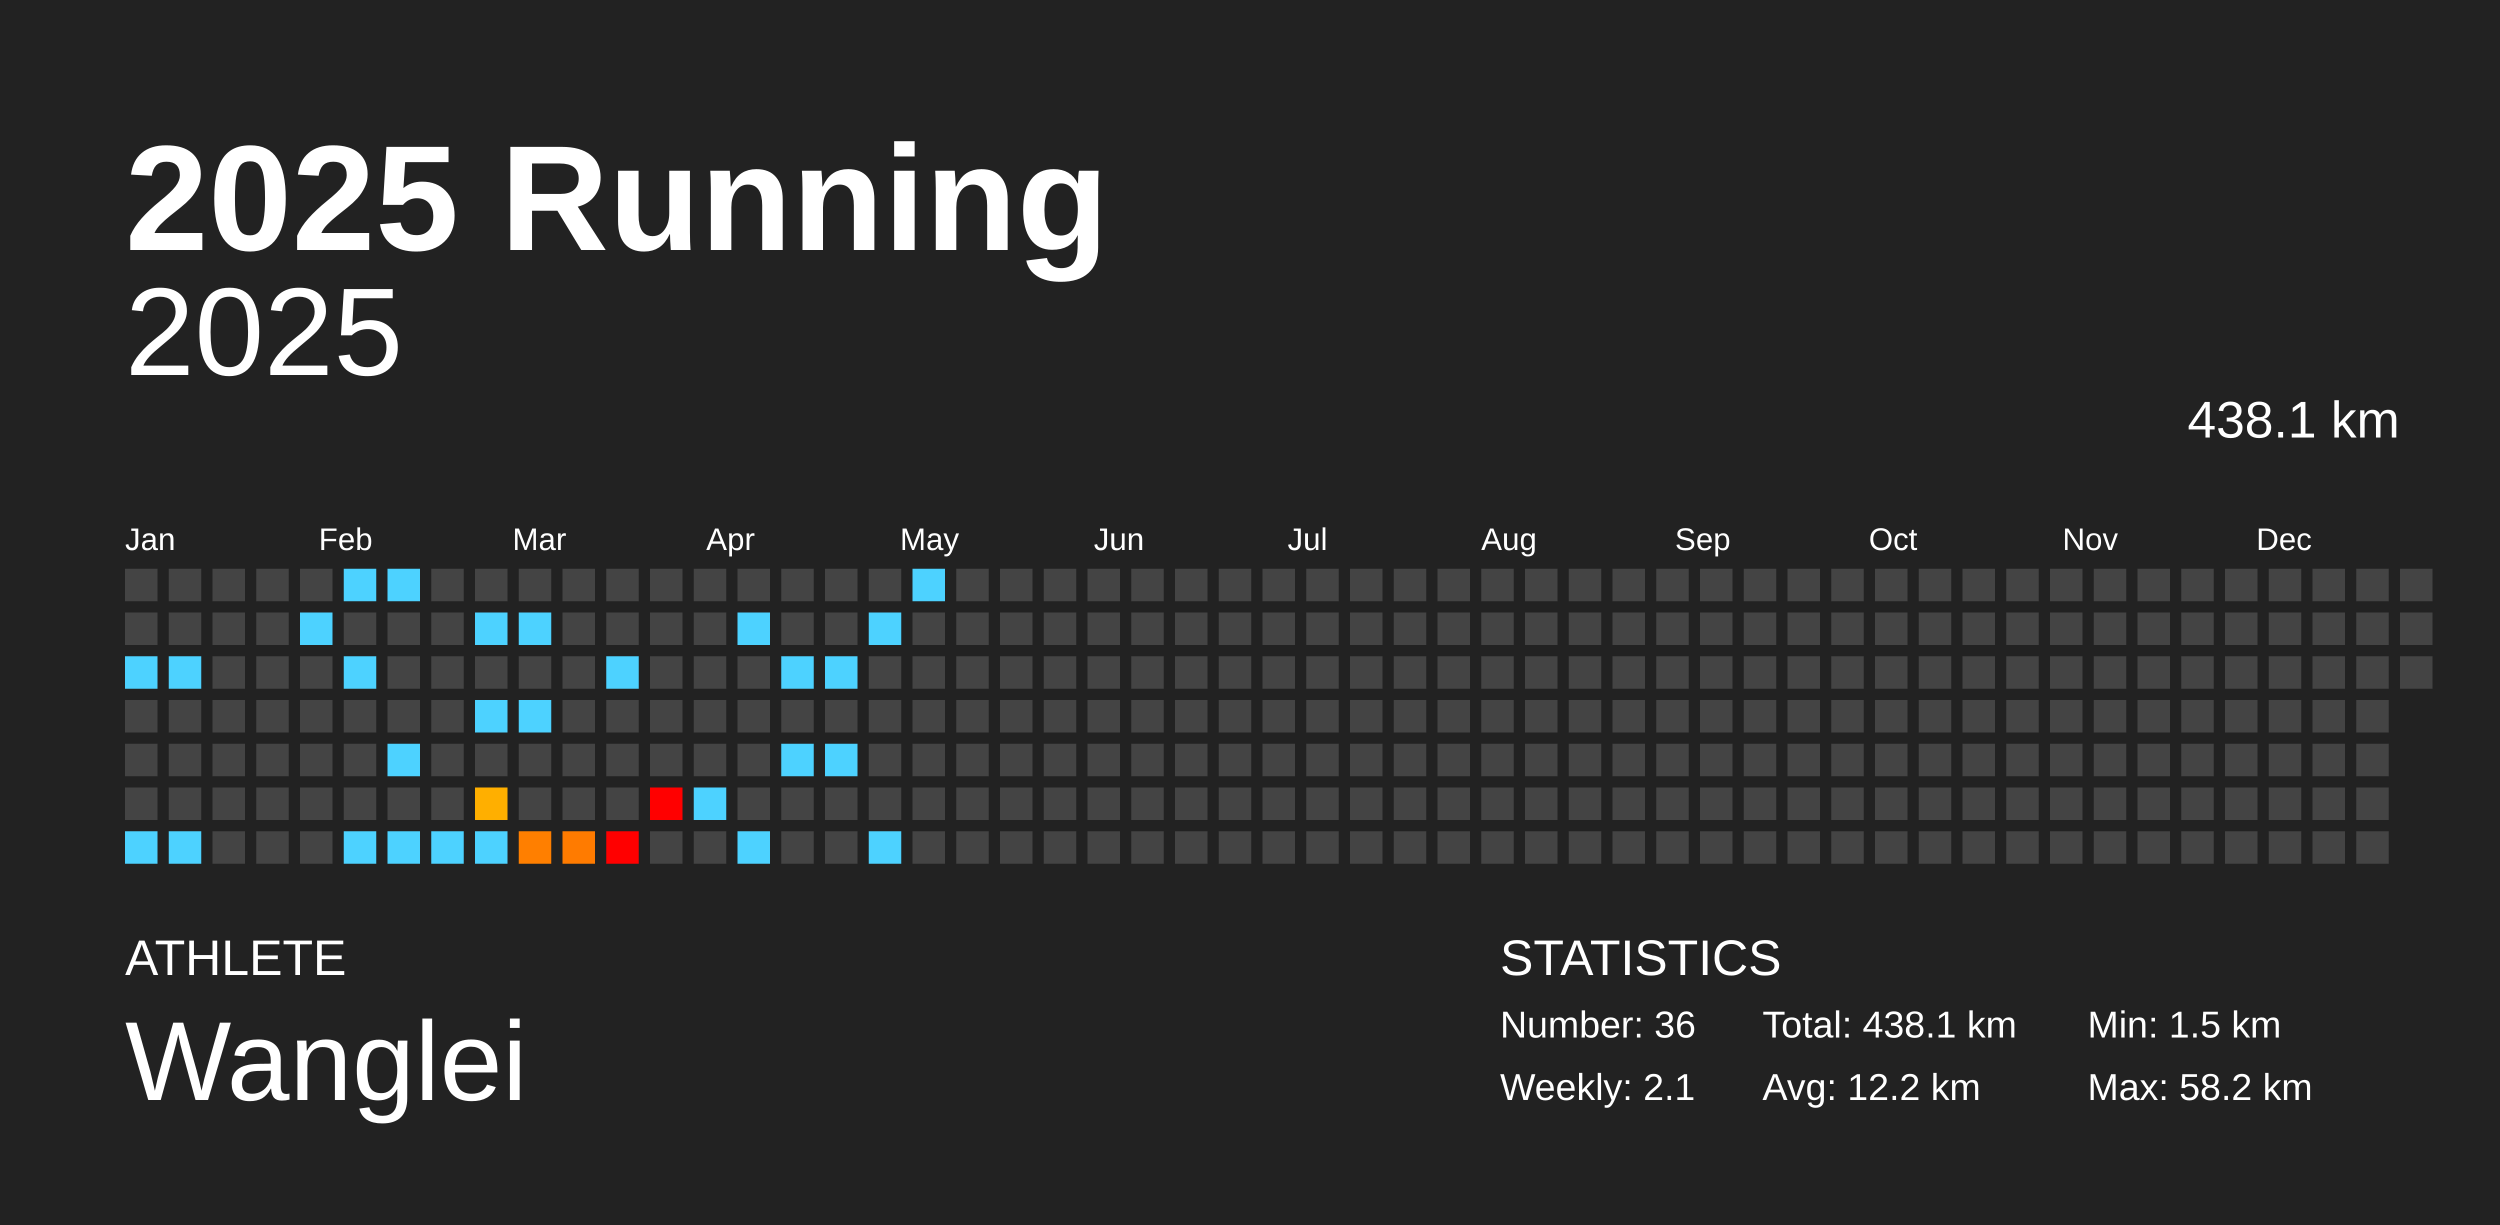
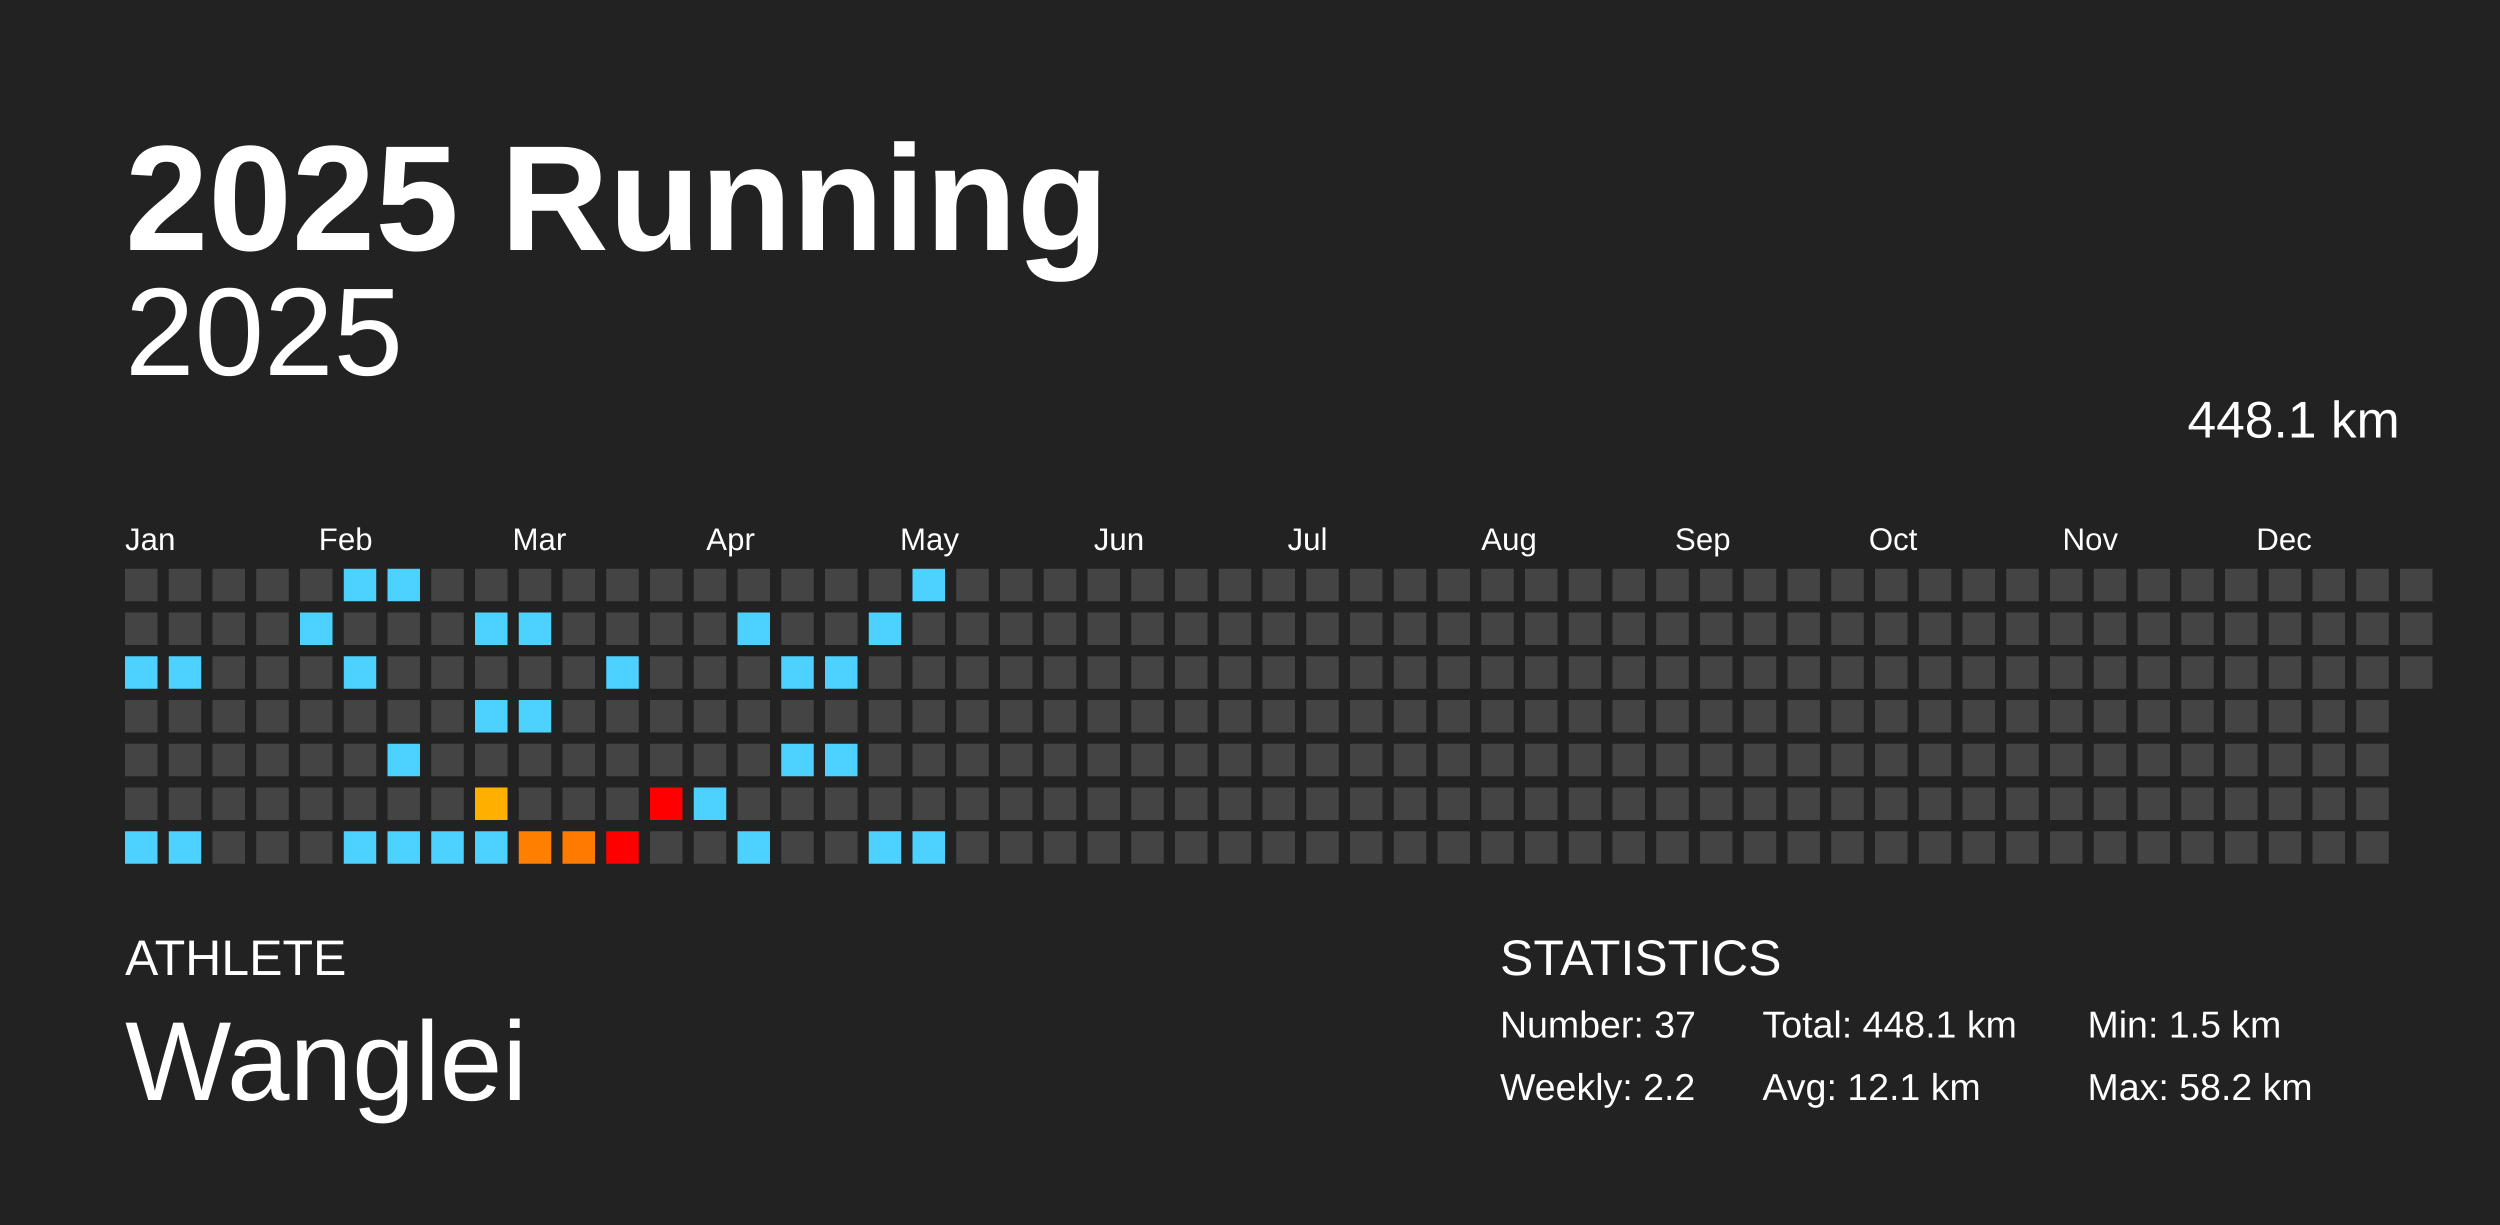
<svg xmlns="http://www.w3.org/2000/svg" baseProfile="full" height="98mm" version="1.1" viewBox="0,0,200,98" width="200mm">
  <defs />
  <rect fill="#222222" height="98" width="200" x="0" y="0" />
  <text fill="#FFFFFF" style="font-size:12px; font-family:Arial; font-weight:bold;" x="10" y="20">2025 Running</text>
  <text fill="#FFFFFF" style="font-size:4px; font-family:Arial" x="10" y="78">ATHLETE</text>
  <text fill="#FFFFFF" style="font-size:9px; font-family:Arial" x="10" y="88">Wanglei</text>
  <text fill="#FFFFFF" style="font-size:4px; font-family:Arial" x="120" y="78">STATISTICS</text>
-   <text fill="#FFFFFF" style="font-size:3px; font-family:Arial" x="120" y="83">Number: 36</text>
-   <text fill="#FFFFFF" style="font-size:3px; font-family:Arial" x="120" y="88">Weekly: 2.1</text>
-   <text fill="#FFFFFF" style="font-size:3px; font-family:Arial" x="141" y="83">Total: 438.1 km</text>
-   <text fill="#FFFFFF" style="font-size:3px; font-family:Arial" x="141" y="88">Avg: 12.2 km</text>
+   <text fill="#FFFFFF" style="font-size:3px; font-family:Arial" x="120" y="83">Number: 37</text>
+   <text fill="#FFFFFF" style="font-size:3px; font-family:Arial" x="120" y="88">Weekly: 2.2</text>
+   <text fill="#FFFFFF" style="font-size:3px; font-family:Arial" x="141" y="83">Total: 448.1 km</text>
+   <text fill="#FFFFFF" style="font-size:3px; font-family:Arial" x="141" y="88">Avg: 12.1 km</text>
  <text fill="#FFFFFF" style="font-size:3px; font-family:Arial" x="167" y="83">Min: 1.5 km</text>
  <text fill="#FFFFFF" style="font-size:3px; font-family:Arial" x="167" y="88">Max: 58.2 km</text>
  <text alignment-baseline="hanging" fill="#FFFFFF" style="font-size:10.0px; font-family:Arial;" x="10" y="30">2025</text>
-   <text alignment-baseline="hanging" fill="#FFFFFF" style="font-size:4.125px; font-family:Arial;" x="175" y="35">438.1 km</text>
+   <text alignment-baseline="hanging" fill="#FFFFFF" style="font-size:4.125px; font-family:Arial;" x="175" y="35">448.1 km</text>
  <text fill="#FFFFFF" style="font-size:2.5px; font-family:Arial" x="10.0" y="44">Jan</text>
  <text fill="#FFFFFF" style="font-size:2.5px; font-family:Arial" x="25.5" y="44">Feb</text>
  <text fill="#FFFFFF" style="font-size:2.5px; font-family:Arial" x="41.0" y="44">Mar</text>
  <text fill="#FFFFFF" style="font-size:2.5px; font-family:Arial" x="56.5" y="44">Apr</text>
  <text fill="#FFFFFF" style="font-size:2.5px; font-family:Arial" x="72.0" y="44">May</text>
  <text fill="#FFFFFF" style="font-size:2.5px; font-family:Arial" x="87.5" y="44">Jun</text>
  <text fill="#FFFFFF" style="font-size:2.5px; font-family:Arial" x="103.0" y="44">Jul</text>
  <text fill="#FFFFFF" style="font-size:2.5px; font-family:Arial" x="118.5" y="44">Aug</text>
  <text fill="#FFFFFF" style="font-size:2.5px; font-family:Arial" x="134.0" y="44">Sep</text>
  <text fill="#FFFFFF" style="font-size:2.5px; font-family:Arial" x="149.5" y="44">Oct</text>
  <text fill="#FFFFFF" style="font-size:2.5px; font-family:Arial" x="165.0" y="44">Nov</text>
  <text fill="#FFFFFF" style="font-size:2.5px; font-family:Arial" x="180.5" y="44">Dec</text>
  <rect fill="#444444" height="2.6" width="2.6" x="10.0" y="45.5" />
  <rect fill="#444444" height="2.6" width="2.6" x="10.0" y="49.0" />
  <rect fill="#4dd2ff" height="2.6" width="2.6" x="10.0" y="52.5" />
  <rect fill="#444444" height="2.6" width="2.6" x="10.0" y="56.0" />
  <rect fill="#444444" height="2.6" width="2.6" x="10.0" y="59.5" />
  <rect fill="#444444" height="2.6" width="2.6" x="10.0" y="63.0" />
  <rect fill="#4dd2ff" height="2.6" width="2.6" x="10.0" y="66.5" />
  <rect fill="#444444" height="2.6" width="2.6" x="13.5" y="45.5" />
  <rect fill="#444444" height="2.6" width="2.6" x="13.5" y="49.0" />
  <rect fill="#4dd2ff" height="2.6" width="2.6" x="13.5" y="52.5" />
  <rect fill="#444444" height="2.6" width="2.6" x="13.5" y="56.0" />
  <rect fill="#444444" height="2.6" width="2.6" x="13.5" y="59.5" />
  <rect fill="#444444" height="2.6" width="2.6" x="13.5" y="63.0" />
  <rect fill="#4dd2ff" height="2.6" width="2.6" x="13.5" y="66.5" />
  <rect fill="#444444" height="2.6" width="2.6" x="17.0" y="45.5" />
  <rect fill="#444444" height="2.6" width="2.6" x="17.0" y="49.0" />
  <rect fill="#444444" height="2.6" width="2.6" x="17.0" y="52.5" />
  <rect fill="#444444" height="2.6" width="2.6" x="17.0" y="56.0" />
  <rect fill="#444444" height="2.6" width="2.6" x="17.0" y="59.5" />
  <rect fill="#444444" height="2.6" width="2.6" x="17.0" y="63.0" />
  <rect fill="#444444" height="2.6" width="2.6" x="17.0" y="66.5" />
  <rect fill="#444444" height="2.6" width="2.6" x="20.5" y="45.5" />
  <rect fill="#444444" height="2.6" width="2.6" x="20.5" y="49.0" />
  <rect fill="#444444" height="2.6" width="2.6" x="20.5" y="52.5" />
  <rect fill="#444444" height="2.6" width="2.6" x="20.5" y="56.0" />
  <rect fill="#444444" height="2.6" width="2.6" x="20.5" y="59.5" />
  <rect fill="#444444" height="2.6" width="2.6" x="20.5" y="63.0" />
  <rect fill="#444444" height="2.6" width="2.6" x="20.5" y="66.5" />
  <rect fill="#444444" height="2.6" width="2.6" x="24.0" y="45.5" />
  <rect fill="#4dd2ff" height="2.6" width="2.6" x="24.0" y="49.0" />
  <rect fill="#444444" height="2.6" width="2.6" x="24.0" y="52.5" />
  <rect fill="#444444" height="2.6" width="2.6" x="24.0" y="56.0" />
  <rect fill="#444444" height="2.6" width="2.6" x="24.0" y="59.5" />
  <rect fill="#444444" height="2.6" width="2.6" x="24.0" y="63.0" />
  <rect fill="#444444" height="2.6" width="2.6" x="24.0" y="66.5" />
  <rect fill="#4dd2ff" height="2.6" width="2.6" x="27.5" y="45.5" />
  <rect fill="#444444" height="2.6" width="2.6" x="27.5" y="49.0" />
  <rect fill="#4dd2ff" height="2.6" width="2.6" x="27.5" y="52.5" />
  <rect fill="#444444" height="2.6" width="2.6" x="27.5" y="56.0" />
  <rect fill="#444444" height="2.6" width="2.6" x="27.5" y="59.5" />
  <rect fill="#444444" height="2.6" width="2.6" x="27.5" y="63.0" />
  <rect fill="#4dd2ff" height="2.6" width="2.6" x="27.5" y="66.5" />
  <rect fill="#4dd2ff" height="2.6" width="2.6" x="31.0" y="45.5" />
  <rect fill="#444444" height="2.6" width="2.6" x="31.0" y="49.0" />
  <rect fill="#444444" height="2.6" width="2.6" x="31.0" y="52.5" />
  <rect fill="#444444" height="2.6" width="2.6" x="31.0" y="56.0" />
  <rect fill="#4dd2ff" height="2.6" width="2.6" x="31.0" y="59.5" />
  <rect fill="#444444" height="2.6" width="2.6" x="31.0" y="63.0" />
  <rect fill="#4dd2ff" height="2.6" width="2.6" x="31.0" y="66.5" />
  <rect fill="#444444" height="2.6" width="2.6" x="34.5" y="45.5" />
  <rect fill="#444444" height="2.6" width="2.6" x="34.5" y="49.0" />
  <rect fill="#444444" height="2.6" width="2.6" x="34.5" y="52.5" />
  <rect fill="#444444" height="2.6" width="2.6" x="34.5" y="56.0" />
  <rect fill="#444444" height="2.6" width="2.6" x="34.5" y="59.5" />
  <rect fill="#444444" height="2.6" width="2.6" x="34.5" y="63.0" />
  <rect fill="#4dd2ff" height="2.6" width="2.6" x="34.5" y="66.5" />
  <rect fill="#444444" height="2.6" width="2.6" x="38.0" y="45.5" />
  <rect fill="#4dd2ff" height="2.6" width="2.6" x="38.0" y="49.0" />
  <rect fill="#444444" height="2.6" width="2.6" x="38.0" y="52.5" />
  <rect fill="#4dd2ff" height="2.6" width="2.6" x="38.0" y="56.0" />
  <rect fill="#444444" height="2.6" width="2.6" x="38.0" y="59.5" />
  <rect fill="#ffaf00" height="2.6" width="2.6" x="38.0" y="63.0" />
  <rect fill="#4dd2ff" height="2.6" width="2.6" x="38.0" y="66.5" />
  <rect fill="#444444" height="2.6" width="2.6" x="41.5" y="45.5" />
  <rect fill="#4dd2ff" height="2.6" width="2.6" x="41.5" y="49.0" />
  <rect fill="#444444" height="2.6" width="2.6" x="41.5" y="52.5" />
  <rect fill="#4dd2ff" height="2.6" width="2.6" x="41.5" y="56.0" />
  <rect fill="#444444" height="2.6" width="2.6" x="41.5" y="59.5" />
  <rect fill="#444444" height="2.6" width="2.6" x="41.5" y="63.0" />
  <rect fill="#ff7f00" height="2.6" width="2.6" x="41.5" y="66.5" />
  <rect fill="#444444" height="2.6" width="2.6" x="45.0" y="45.5" />
  <rect fill="#444444" height="2.6" width="2.6" x="45.0" y="49.0" />
  <rect fill="#444444" height="2.6" width="2.6" x="45.0" y="52.5" />
  <rect fill="#444444" height="2.6" width="2.6" x="45.0" y="56.0" />
  <rect fill="#444444" height="2.6" width="2.6" x="45.0" y="59.5" />
  <rect fill="#444444" height="2.6" width="2.6" x="45.0" y="63.0" />
  <rect fill="#ff7b00" height="2.6" width="2.6" x="45.0" y="66.5" />
  <rect fill="#444444" height="2.6" width="2.6" x="48.5" y="45.5" />
  <rect fill="#444444" height="2.6" width="2.6" x="48.5" y="49.0" />
  <rect fill="#4dd2ff" height="2.6" width="2.6" x="48.5" y="52.5" />
  <rect fill="#444444" height="2.6" width="2.6" x="48.5" y="56.0" />
  <rect fill="#444444" height="2.6" width="2.6" x="48.5" y="59.5" />
  <rect fill="#444444" height="2.6" width="2.6" x="48.5" y="63.0" />
  <rect fill="red" height="2.6" width="2.6" x="48.5" y="66.5" />
  <rect fill="#444444" height="2.6" width="2.6" x="52.0" y="45.5" />
  <rect fill="#444444" height="2.6" width="2.6" x="52.0" y="49.0" />
  <rect fill="#444444" height="2.6" width="2.6" x="52.0" y="52.5" />
  <rect fill="#444444" height="2.6" width="2.6" x="52.0" y="56.0" />
  <rect fill="#444444" height="2.6" width="2.6" x="52.0" y="59.5" />
  <rect fill="red" height="2.6" width="2.6" x="52.0" y="63.0" />
  <rect fill="#444444" height="2.6" width="2.6" x="52.0" y="66.5" />
  <rect fill="#444444" height="2.6" width="2.6" x="55.5" y="45.5" />
  <rect fill="#444444" height="2.6" width="2.6" x="55.5" y="49.0" />
  <rect fill="#444444" height="2.6" width="2.6" x="55.5" y="52.5" />
  <rect fill="#444444" height="2.6" width="2.6" x="55.5" y="56.0" />
  <rect fill="#444444" height="2.6" width="2.6" x="55.5" y="59.5" />
  <rect fill="#4dd2ff" height="2.6" width="2.6" x="55.5" y="63.0" />
  <rect fill="#444444" height="2.6" width="2.6" x="55.5" y="66.5" />
  <rect fill="#444444" height="2.6" width="2.6" x="59.0" y="45.5" />
  <rect fill="#4dd2ff" height="2.6" width="2.6" x="59.0" y="49.0" />
  <rect fill="#444444" height="2.6" width="2.6" x="59.0" y="52.5" />
  <rect fill="#444444" height="2.6" width="2.6" x="59.0" y="56.0" />
  <rect fill="#444444" height="2.6" width="2.6" x="59.0" y="59.5" />
  <rect fill="#444444" height="2.6" width="2.6" x="59.0" y="63.0" />
  <rect fill="#4dd2ff" height="2.6" width="2.6" x="59.0" y="66.5" />
  <rect fill="#444444" height="2.6" width="2.6" x="62.5" y="45.5" />
  <rect fill="#444444" height="2.6" width="2.6" x="62.5" y="49.0" />
  <rect fill="#4dd2ff" height="2.6" width="2.6" x="62.5" y="52.5" />
  <rect fill="#444444" height="2.6" width="2.6" x="62.5" y="56.0" />
  <rect fill="#4dd2ff" height="2.6" width="2.6" x="62.5" y="59.5" />
  <rect fill="#444444" height="2.6" width="2.6" x="62.5" y="63.0" />
  <rect fill="#444444" height="2.6" width="2.6" x="62.5" y="66.5" />
  <rect fill="#444444" height="2.6" width="2.6" x="66.0" y="45.5" />
  <rect fill="#444444" height="2.6" width="2.6" x="66.0" y="49.0" />
  <rect fill="#4dd2ff" height="2.6" width="2.6" x="66.0" y="52.5" />
  <rect fill="#444444" height="2.6" width="2.6" x="66.0" y="56.0" />
  <rect fill="#4dd2ff" height="2.6" width="2.6" x="66.0" y="59.5" />
  <rect fill="#444444" height="2.6" width="2.6" x="66.0" y="63.0" />
  <rect fill="#444444" height="2.6" width="2.6" x="66.0" y="66.5" />
  <rect fill="#444444" height="2.6" width="2.6" x="69.5" y="45.5" />
  <rect fill="#4dd2ff" height="2.6" width="2.6" x="69.5" y="49.0" />
  <rect fill="#444444" height="2.6" width="2.6" x="69.5" y="52.5" />
  <rect fill="#444444" height="2.6" width="2.6" x="69.5" y="56.0" />
  <rect fill="#444444" height="2.6" width="2.6" x="69.5" y="59.5" />
  <rect fill="#444444" height="2.6" width="2.6" x="69.5" y="63.0" />
  <rect fill="#4dd2ff" height="2.6" width="2.6" x="69.5" y="66.5" />
  <rect fill="#4dd2ff" height="2.6" width="2.6" x="73.0" y="45.5" />
  <rect fill="#444444" height="2.6" width="2.6" x="73.0" y="49.0" />
  <rect fill="#444444" height="2.6" width="2.6" x="73.0" y="52.5" />
  <rect fill="#444444" height="2.6" width="2.6" x="73.0" y="56.0" />
  <rect fill="#444444" height="2.6" width="2.6" x="73.0" y="59.5" />
  <rect fill="#444444" height="2.6" width="2.6" x="73.0" y="63.0" />
-   <rect fill="#444444" height="2.6" width="2.6" x="73.0" y="66.5" />
+   <rect fill="#4dd2ff" height="2.6" width="2.6" x="73.0" y="66.5" />
  <rect fill="#444444" height="2.6" width="2.6" x="76.5" y="45.5" />
  <rect fill="#444444" height="2.6" width="2.6" x="76.5" y="49.0" />
  <rect fill="#444444" height="2.6" width="2.6" x="76.5" y="52.5" />
  <rect fill="#444444" height="2.6" width="2.6" x="76.5" y="56.0" />
  <rect fill="#444444" height="2.6" width="2.6" x="76.5" y="59.5" />
  <rect fill="#444444" height="2.6" width="2.6" x="76.5" y="63.0" />
  <rect fill="#444444" height="2.6" width="2.6" x="76.5" y="66.5" />
  <rect fill="#444444" height="2.6" width="2.6" x="80.0" y="45.5" />
  <rect fill="#444444" height="2.6" width="2.6" x="80.0" y="49.0" />
  <rect fill="#444444" height="2.6" width="2.6" x="80.0" y="52.5" />
  <rect fill="#444444" height="2.6" width="2.6" x="80.0" y="56.0" />
  <rect fill="#444444" height="2.6" width="2.6" x="80.0" y="59.5" />
  <rect fill="#444444" height="2.6" width="2.6" x="80.0" y="63.0" />
  <rect fill="#444444" height="2.6" width="2.6" x="80.0" y="66.5" />
  <rect fill="#444444" height="2.6" width="2.6" x="83.5" y="45.5" />
  <rect fill="#444444" height="2.6" width="2.6" x="83.5" y="49.0" />
  <rect fill="#444444" height="2.6" width="2.6" x="83.5" y="52.5" />
  <rect fill="#444444" height="2.6" width="2.6" x="83.5" y="56.0" />
  <rect fill="#444444" height="2.6" width="2.6" x="83.5" y="59.5" />
  <rect fill="#444444" height="2.6" width="2.6" x="83.5" y="63.0" />
  <rect fill="#444444" height="2.6" width="2.6" x="83.5" y="66.5" />
  <rect fill="#444444" height="2.6" width="2.6" x="87.0" y="45.5" />
  <rect fill="#444444" height="2.6" width="2.6" x="87.0" y="49.0" />
  <rect fill="#444444" height="2.6" width="2.6" x="87.0" y="52.5" />
  <rect fill="#444444" height="2.6" width="2.6" x="87.0" y="56.0" />
  <rect fill="#444444" height="2.6" width="2.6" x="87.0" y="59.5" />
  <rect fill="#444444" height="2.6" width="2.6" x="87.0" y="63.0" />
  <rect fill="#444444" height="2.6" width="2.6" x="87.0" y="66.5" />
  <rect fill="#444444" height="2.6" width="2.6" x="90.5" y="45.5" />
  <rect fill="#444444" height="2.6" width="2.6" x="90.5" y="49.0" />
  <rect fill="#444444" height="2.6" width="2.6" x="90.5" y="52.5" />
  <rect fill="#444444" height="2.6" width="2.6" x="90.5" y="56.0" />
  <rect fill="#444444" height="2.6" width="2.6" x="90.5" y="59.5" />
  <rect fill="#444444" height="2.6" width="2.6" x="90.5" y="63.0" />
  <rect fill="#444444" height="2.6" width="2.6" x="90.5" y="66.5" />
  <rect fill="#444444" height="2.6" width="2.6" x="94.0" y="45.5" />
  <rect fill="#444444" height="2.6" width="2.6" x="94.0" y="49.0" />
  <rect fill="#444444" height="2.6" width="2.6" x="94.0" y="52.5" />
  <rect fill="#444444" height="2.6" width="2.6" x="94.0" y="56.0" />
  <rect fill="#444444" height="2.6" width="2.6" x="94.0" y="59.5" />
  <rect fill="#444444" height="2.6" width="2.6" x="94.0" y="63.0" />
  <rect fill="#444444" height="2.6" width="2.6" x="94.0" y="66.5" />
  <rect fill="#444444" height="2.6" width="2.6" x="97.5" y="45.5" />
  <rect fill="#444444" height="2.6" width="2.6" x="97.5" y="49.0" />
  <rect fill="#444444" height="2.6" width="2.6" x="97.5" y="52.5" />
  <rect fill="#444444" height="2.6" width="2.6" x="97.5" y="56.0" />
  <rect fill="#444444" height="2.6" width="2.6" x="97.5" y="59.5" />
  <rect fill="#444444" height="2.6" width="2.6" x="97.5" y="63.0" />
  <rect fill="#444444" height="2.6" width="2.6" x="97.5" y="66.5" />
  <rect fill="#444444" height="2.6" width="2.6" x="101.0" y="45.5" />
  <rect fill="#444444" height="2.6" width="2.6" x="101.0" y="49.0" />
  <rect fill="#444444" height="2.6" width="2.6" x="101.0" y="52.5" />
  <rect fill="#444444" height="2.6" width="2.6" x="101.0" y="56.0" />
  <rect fill="#444444" height="2.6" width="2.6" x="101.0" y="59.5" />
  <rect fill="#444444" height="2.6" width="2.6" x="101.0" y="63.0" />
  <rect fill="#444444" height="2.6" width="2.6" x="101.0" y="66.5" />
  <rect fill="#444444" height="2.6" width="2.6" x="104.5" y="45.5" />
  <rect fill="#444444" height="2.6" width="2.6" x="104.5" y="49.0" />
  <rect fill="#444444" height="2.6" width="2.6" x="104.5" y="52.5" />
  <rect fill="#444444" height="2.6" width="2.6" x="104.5" y="56.0" />
  <rect fill="#444444" height="2.6" width="2.6" x="104.5" y="59.5" />
  <rect fill="#444444" height="2.6" width="2.6" x="104.5" y="63.0" />
  <rect fill="#444444" height="2.6" width="2.6" x="104.5" y="66.5" />
  <rect fill="#444444" height="2.6" width="2.6" x="108.0" y="45.5" />
  <rect fill="#444444" height="2.6" width="2.6" x="108.0" y="49.0" />
  <rect fill="#444444" height="2.6" width="2.6" x="108.0" y="52.5" />
  <rect fill="#444444" height="2.6" width="2.6" x="108.0" y="56.0" />
  <rect fill="#444444" height="2.6" width="2.6" x="108.0" y="59.5" />
  <rect fill="#444444" height="2.6" width="2.6" x="108.0" y="63.0" />
  <rect fill="#444444" height="2.6" width="2.6" x="108.0" y="66.5" />
  <rect fill="#444444" height="2.6" width="2.6" x="111.5" y="45.5" />
  <rect fill="#444444" height="2.6" width="2.6" x="111.5" y="49.0" />
  <rect fill="#444444" height="2.6" width="2.6" x="111.5" y="52.5" />
  <rect fill="#444444" height="2.6" width="2.6" x="111.5" y="56.0" />
  <rect fill="#444444" height="2.6" width="2.6" x="111.5" y="59.5" />
  <rect fill="#444444" height="2.6" width="2.6" x="111.5" y="63.0" />
  <rect fill="#444444" height="2.6" width="2.6" x="111.5" y="66.5" />
  <rect fill="#444444" height="2.6" width="2.6" x="115.0" y="45.5" />
  <rect fill="#444444" height="2.6" width="2.6" x="115.0" y="49.0" />
  <rect fill="#444444" height="2.6" width="2.6" x="115.0" y="52.5" />
  <rect fill="#444444" height="2.6" width="2.6" x="115.0" y="56.0" />
  <rect fill="#444444" height="2.6" width="2.6" x="115.0" y="59.5" />
  <rect fill="#444444" height="2.6" width="2.6" x="115.0" y="63.0" />
  <rect fill="#444444" height="2.6" width="2.6" x="115.0" y="66.5" />
  <rect fill="#444444" height="2.6" width="2.6" x="118.5" y="45.5" />
  <rect fill="#444444" height="2.6" width="2.6" x="118.5" y="49.0" />
  <rect fill="#444444" height="2.6" width="2.6" x="118.5" y="52.5" />
  <rect fill="#444444" height="2.6" width="2.6" x="118.5" y="56.0" />
  <rect fill="#444444" height="2.6" width="2.6" x="118.5" y="59.5" />
  <rect fill="#444444" height="2.6" width="2.6" x="118.5" y="63.0" />
  <rect fill="#444444" height="2.6" width="2.6" x="118.5" y="66.5" />
  <rect fill="#444444" height="2.6" width="2.6" x="122.0" y="45.5" />
  <rect fill="#444444" height="2.6" width="2.6" x="122.0" y="49.0" />
  <rect fill="#444444" height="2.6" width="2.6" x="122.0" y="52.5" />
  <rect fill="#444444" height="2.6" width="2.6" x="122.0" y="56.0" />
  <rect fill="#444444" height="2.6" width="2.6" x="122.0" y="59.5" />
  <rect fill="#444444" height="2.6" width="2.6" x="122.0" y="63.0" />
  <rect fill="#444444" height="2.6" width="2.6" x="122.0" y="66.5" />
  <rect fill="#444444" height="2.6" width="2.6" x="125.5" y="45.5" />
  <rect fill="#444444" height="2.6" width="2.6" x="125.5" y="49.0" />
  <rect fill="#444444" height="2.6" width="2.6" x="125.5" y="52.5" />
  <rect fill="#444444" height="2.6" width="2.6" x="125.5" y="56.0" />
  <rect fill="#444444" height="2.6" width="2.6" x="125.5" y="59.5" />
  <rect fill="#444444" height="2.6" width="2.6" x="125.5" y="63.0" />
  <rect fill="#444444" height="2.6" width="2.6" x="125.5" y="66.5" />
  <rect fill="#444444" height="2.6" width="2.6" x="129.0" y="45.5" />
  <rect fill="#444444" height="2.6" width="2.6" x="129.0" y="49.0" />
  <rect fill="#444444" height="2.6" width="2.6" x="129.0" y="52.5" />
  <rect fill="#444444" height="2.6" width="2.6" x="129.0" y="56.0" />
  <rect fill="#444444" height="2.6" width="2.6" x="129.0" y="59.5" />
  <rect fill="#444444" height="2.6" width="2.6" x="129.0" y="63.0" />
  <rect fill="#444444" height="2.6" width="2.6" x="129.0" y="66.5" />
  <rect fill="#444444" height="2.6" width="2.6" x="132.5" y="45.5" />
  <rect fill="#444444" height="2.6" width="2.6" x="132.5" y="49.0" />
  <rect fill="#444444" height="2.6" width="2.6" x="132.5" y="52.5" />
  <rect fill="#444444" height="2.6" width="2.6" x="132.5" y="56.0" />
  <rect fill="#444444" height="2.6" width="2.6" x="132.5" y="59.5" />
  <rect fill="#444444" height="2.6" width="2.6" x="132.5" y="63.0" />
  <rect fill="#444444" height="2.6" width="2.6" x="132.5" y="66.5" />
  <rect fill="#444444" height="2.6" width="2.6" x="136.0" y="45.5" />
  <rect fill="#444444" height="2.6" width="2.6" x="136.0" y="49.0" />
  <rect fill="#444444" height="2.6" width="2.6" x="136.0" y="52.5" />
  <rect fill="#444444" height="2.6" width="2.6" x="136.0" y="56.0" />
  <rect fill="#444444" height="2.6" width="2.6" x="136.0" y="59.5" />
  <rect fill="#444444" height="2.6" width="2.6" x="136.0" y="63.0" />
  <rect fill="#444444" height="2.6" width="2.6" x="136.0" y="66.5" />
  <rect fill="#444444" height="2.6" width="2.6" x="139.5" y="45.5" />
  <rect fill="#444444" height="2.6" width="2.6" x="139.5" y="49.0" />
  <rect fill="#444444" height="2.6" width="2.6" x="139.5" y="52.5" />
  <rect fill="#444444" height="2.6" width="2.6" x="139.5" y="56.0" />
  <rect fill="#444444" height="2.6" width="2.6" x="139.5" y="59.5" />
  <rect fill="#444444" height="2.6" width="2.6" x="139.5" y="63.0" />
  <rect fill="#444444" height="2.6" width="2.6" x="139.5" y="66.5" />
  <rect fill="#444444" height="2.6" width="2.6" x="143.0" y="45.5" />
  <rect fill="#444444" height="2.6" width="2.6" x="143.0" y="49.0" />
  <rect fill="#444444" height="2.6" width="2.6" x="143.0" y="52.5" />
  <rect fill="#444444" height="2.6" width="2.6" x="143.0" y="56.0" />
  <rect fill="#444444" height="2.6" width="2.6" x="143.0" y="59.5" />
  <rect fill="#444444" height="2.6" width="2.6" x="143.0" y="63.0" />
  <rect fill="#444444" height="2.6" width="2.6" x="143.0" y="66.5" />
  <rect fill="#444444" height="2.6" width="2.6" x="146.5" y="45.5" />
  <rect fill="#444444" height="2.6" width="2.6" x="146.5" y="49.0" />
  <rect fill="#444444" height="2.6" width="2.6" x="146.5" y="52.5" />
  <rect fill="#444444" height="2.6" width="2.6" x="146.5" y="56.0" />
  <rect fill="#444444" height="2.6" width="2.6" x="146.5" y="59.5" />
  <rect fill="#444444" height="2.6" width="2.6" x="146.5" y="63.0" />
  <rect fill="#444444" height="2.6" width="2.6" x="146.5" y="66.5" />
  <rect fill="#444444" height="2.6" width="2.6" x="150.0" y="45.5" />
  <rect fill="#444444" height="2.6" width="2.6" x="150.0" y="49.0" />
  <rect fill="#444444" height="2.6" width="2.6" x="150.0" y="52.5" />
  <rect fill="#444444" height="2.6" width="2.6" x="150.0" y="56.0" />
  <rect fill="#444444" height="2.6" width="2.6" x="150.0" y="59.5" />
  <rect fill="#444444" height="2.6" width="2.6" x="150.0" y="63.0" />
  <rect fill="#444444" height="2.6" width="2.6" x="150.0" y="66.5" />
  <rect fill="#444444" height="2.6" width="2.6" x="153.5" y="45.5" />
  <rect fill="#444444" height="2.6" width="2.6" x="153.5" y="49.0" />
  <rect fill="#444444" height="2.6" width="2.6" x="153.5" y="52.5" />
  <rect fill="#444444" height="2.6" width="2.6" x="153.5" y="56.0" />
  <rect fill="#444444" height="2.6" width="2.6" x="153.5" y="59.5" />
  <rect fill="#444444" height="2.6" width="2.6" x="153.5" y="63.0" />
  <rect fill="#444444" height="2.6" width="2.6" x="153.5" y="66.5" />
  <rect fill="#444444" height="2.6" width="2.6" x="157.0" y="45.5" />
  <rect fill="#444444" height="2.6" width="2.6" x="157.0" y="49.0" />
  <rect fill="#444444" height="2.6" width="2.6" x="157.0" y="52.5" />
  <rect fill="#444444" height="2.6" width="2.6" x="157.0" y="56.0" />
  <rect fill="#444444" height="2.6" width="2.6" x="157.0" y="59.5" />
  <rect fill="#444444" height="2.6" width="2.6" x="157.0" y="63.0" />
  <rect fill="#444444" height="2.6" width="2.6" x="157.0" y="66.5" />
  <rect fill="#444444" height="2.6" width="2.6" x="160.5" y="45.5" />
  <rect fill="#444444" height="2.6" width="2.6" x="160.5" y="49.0" />
  <rect fill="#444444" height="2.6" width="2.6" x="160.5" y="52.5" />
  <rect fill="#444444" height="2.6" width="2.6" x="160.5" y="56.0" />
  <rect fill="#444444" height="2.6" width="2.6" x="160.5" y="59.5" />
  <rect fill="#444444" height="2.6" width="2.6" x="160.5" y="63.0" />
  <rect fill="#444444" height="2.6" width="2.6" x="160.5" y="66.5" />
  <rect fill="#444444" height="2.6" width="2.6" x="164.0" y="45.5" />
  <rect fill="#444444" height="2.6" width="2.6" x="164.0" y="49.0" />
  <rect fill="#444444" height="2.6" width="2.6" x="164.0" y="52.5" />
  <rect fill="#444444" height="2.6" width="2.6" x="164.0" y="56.0" />
  <rect fill="#444444" height="2.6" width="2.6" x="164.0" y="59.5" />
  <rect fill="#444444" height="2.6" width="2.6" x="164.0" y="63.0" />
  <rect fill="#444444" height="2.6" width="2.6" x="164.0" y="66.5" />
  <rect fill="#444444" height="2.6" width="2.6" x="167.5" y="45.5" />
  <rect fill="#444444" height="2.6" width="2.6" x="167.5" y="49.0" />
  <rect fill="#444444" height="2.6" width="2.6" x="167.5" y="52.5" />
  <rect fill="#444444" height="2.6" width="2.6" x="167.5" y="56.0" />
  <rect fill="#444444" height="2.6" width="2.6" x="167.5" y="59.5" />
  <rect fill="#444444" height="2.6" width="2.6" x="167.5" y="63.0" />
  <rect fill="#444444" height="2.6" width="2.6" x="167.5" y="66.5" />
  <rect fill="#444444" height="2.6" width="2.6" x="171.0" y="45.5" />
  <rect fill="#444444" height="2.6" width="2.6" x="171.0" y="49.0" />
  <rect fill="#444444" height="2.6" width="2.6" x="171.0" y="52.5" />
  <rect fill="#444444" height="2.6" width="2.6" x="171.0" y="56.0" />
  <rect fill="#444444" height="2.6" width="2.6" x="171.0" y="59.5" />
  <rect fill="#444444" height="2.6" width="2.6" x="171.0" y="63.0" />
  <rect fill="#444444" height="2.6" width="2.6" x="171.0" y="66.5" />
  <rect fill="#444444" height="2.6" width="2.6" x="174.5" y="45.5" />
  <rect fill="#444444" height="2.6" width="2.6" x="174.5" y="49.0" />
  <rect fill="#444444" height="2.6" width="2.6" x="174.5" y="52.5" />
  <rect fill="#444444" height="2.6" width="2.6" x="174.5" y="56.0" />
  <rect fill="#444444" height="2.6" width="2.6" x="174.5" y="59.5" />
  <rect fill="#444444" height="2.6" width="2.6" x="174.5" y="63.0" />
  <rect fill="#444444" height="2.6" width="2.6" x="174.5" y="66.5" />
  <rect fill="#444444" height="2.6" width="2.6" x="178.0" y="45.5" />
  <rect fill="#444444" height="2.6" width="2.6" x="178.0" y="49.0" />
  <rect fill="#444444" height="2.6" width="2.6" x="178.0" y="52.5" />
  <rect fill="#444444" height="2.6" width="2.6" x="178.0" y="56.0" />
  <rect fill="#444444" height="2.6" width="2.6" x="178.0" y="59.5" />
  <rect fill="#444444" height="2.6" width="2.6" x="178.0" y="63.0" />
  <rect fill="#444444" height="2.6" width="2.6" x="178.0" y="66.5" />
  <rect fill="#444444" height="2.6" width="2.6" x="181.5" y="45.5" />
  <rect fill="#444444" height="2.6" width="2.6" x="181.5" y="49.0" />
  <rect fill="#444444" height="2.6" width="2.6" x="181.5" y="52.5" />
  <rect fill="#444444" height="2.6" width="2.6" x="181.5" y="56.0" />
  <rect fill="#444444" height="2.6" width="2.6" x="181.5" y="59.5" />
  <rect fill="#444444" height="2.6" width="2.6" x="181.5" y="63.0" />
  <rect fill="#444444" height="2.6" width="2.6" x="181.5" y="66.5" />
  <rect fill="#444444" height="2.6" width="2.6" x="185.0" y="45.5" />
  <rect fill="#444444" height="2.6" width="2.6" x="185.0" y="49.0" />
  <rect fill="#444444" height="2.6" width="2.6" x="185.0" y="52.5" />
  <rect fill="#444444" height="2.6" width="2.6" x="185.0" y="56.0" />
  <rect fill="#444444" height="2.6" width="2.6" x="185.0" y="59.5" />
  <rect fill="#444444" height="2.6" width="2.6" x="185.0" y="63.0" />
  <rect fill="#444444" height="2.6" width="2.6" x="185.0" y="66.5" />
  <rect fill="#444444" height="2.6" width="2.6" x="188.5" y="45.5" />
  <rect fill="#444444" height="2.6" width="2.6" x="188.5" y="49.0" />
  <rect fill="#444444" height="2.6" width="2.6" x="188.5" y="52.5" />
  <rect fill="#444444" height="2.6" width="2.6" x="188.5" y="56.0" />
  <rect fill="#444444" height="2.6" width="2.6" x="188.5" y="59.5" />
  <rect fill="#444444" height="2.6" width="2.6" x="188.5" y="63.0" />
  <rect fill="#444444" height="2.6" width="2.6" x="188.5" y="66.5" />
  <rect fill="#444444" height="2.6" width="2.6" x="192.0" y="45.5" />
  <rect fill="#444444" height="2.6" width="2.6" x="192.0" y="49.0" />
  <rect fill="#444444" height="2.6" width="2.6" x="192.0" y="52.5" />
</svg>
